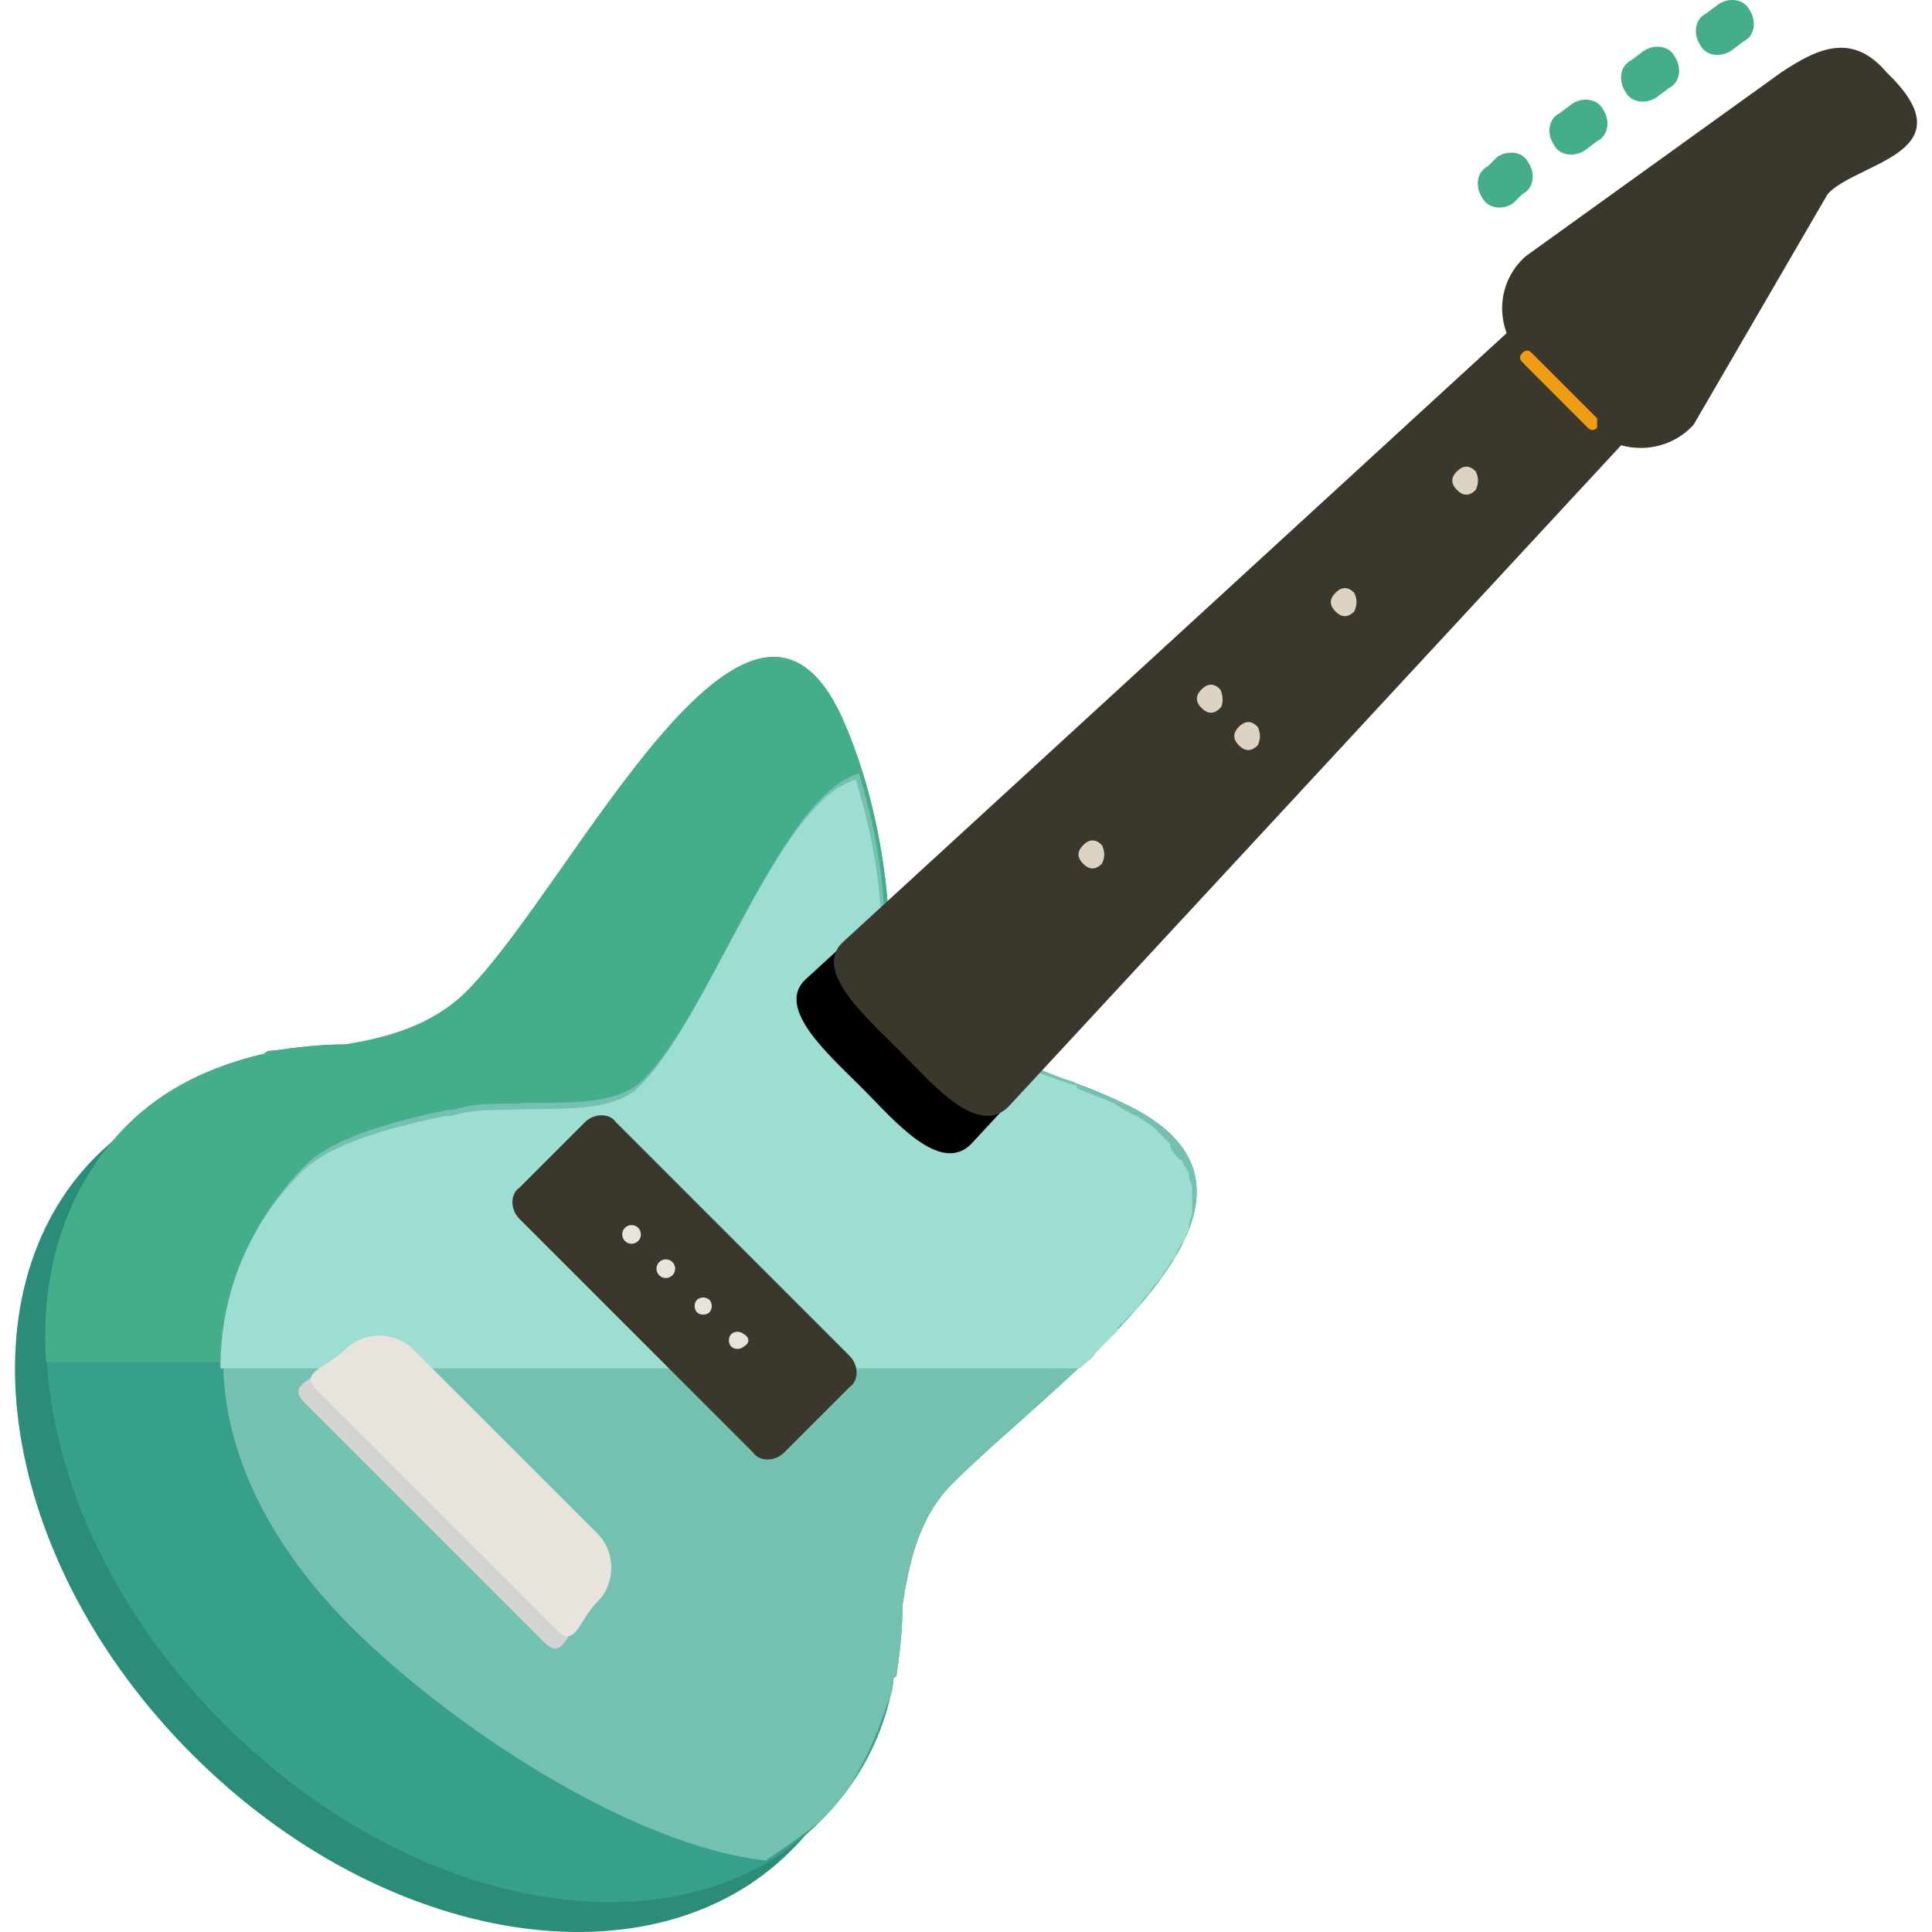
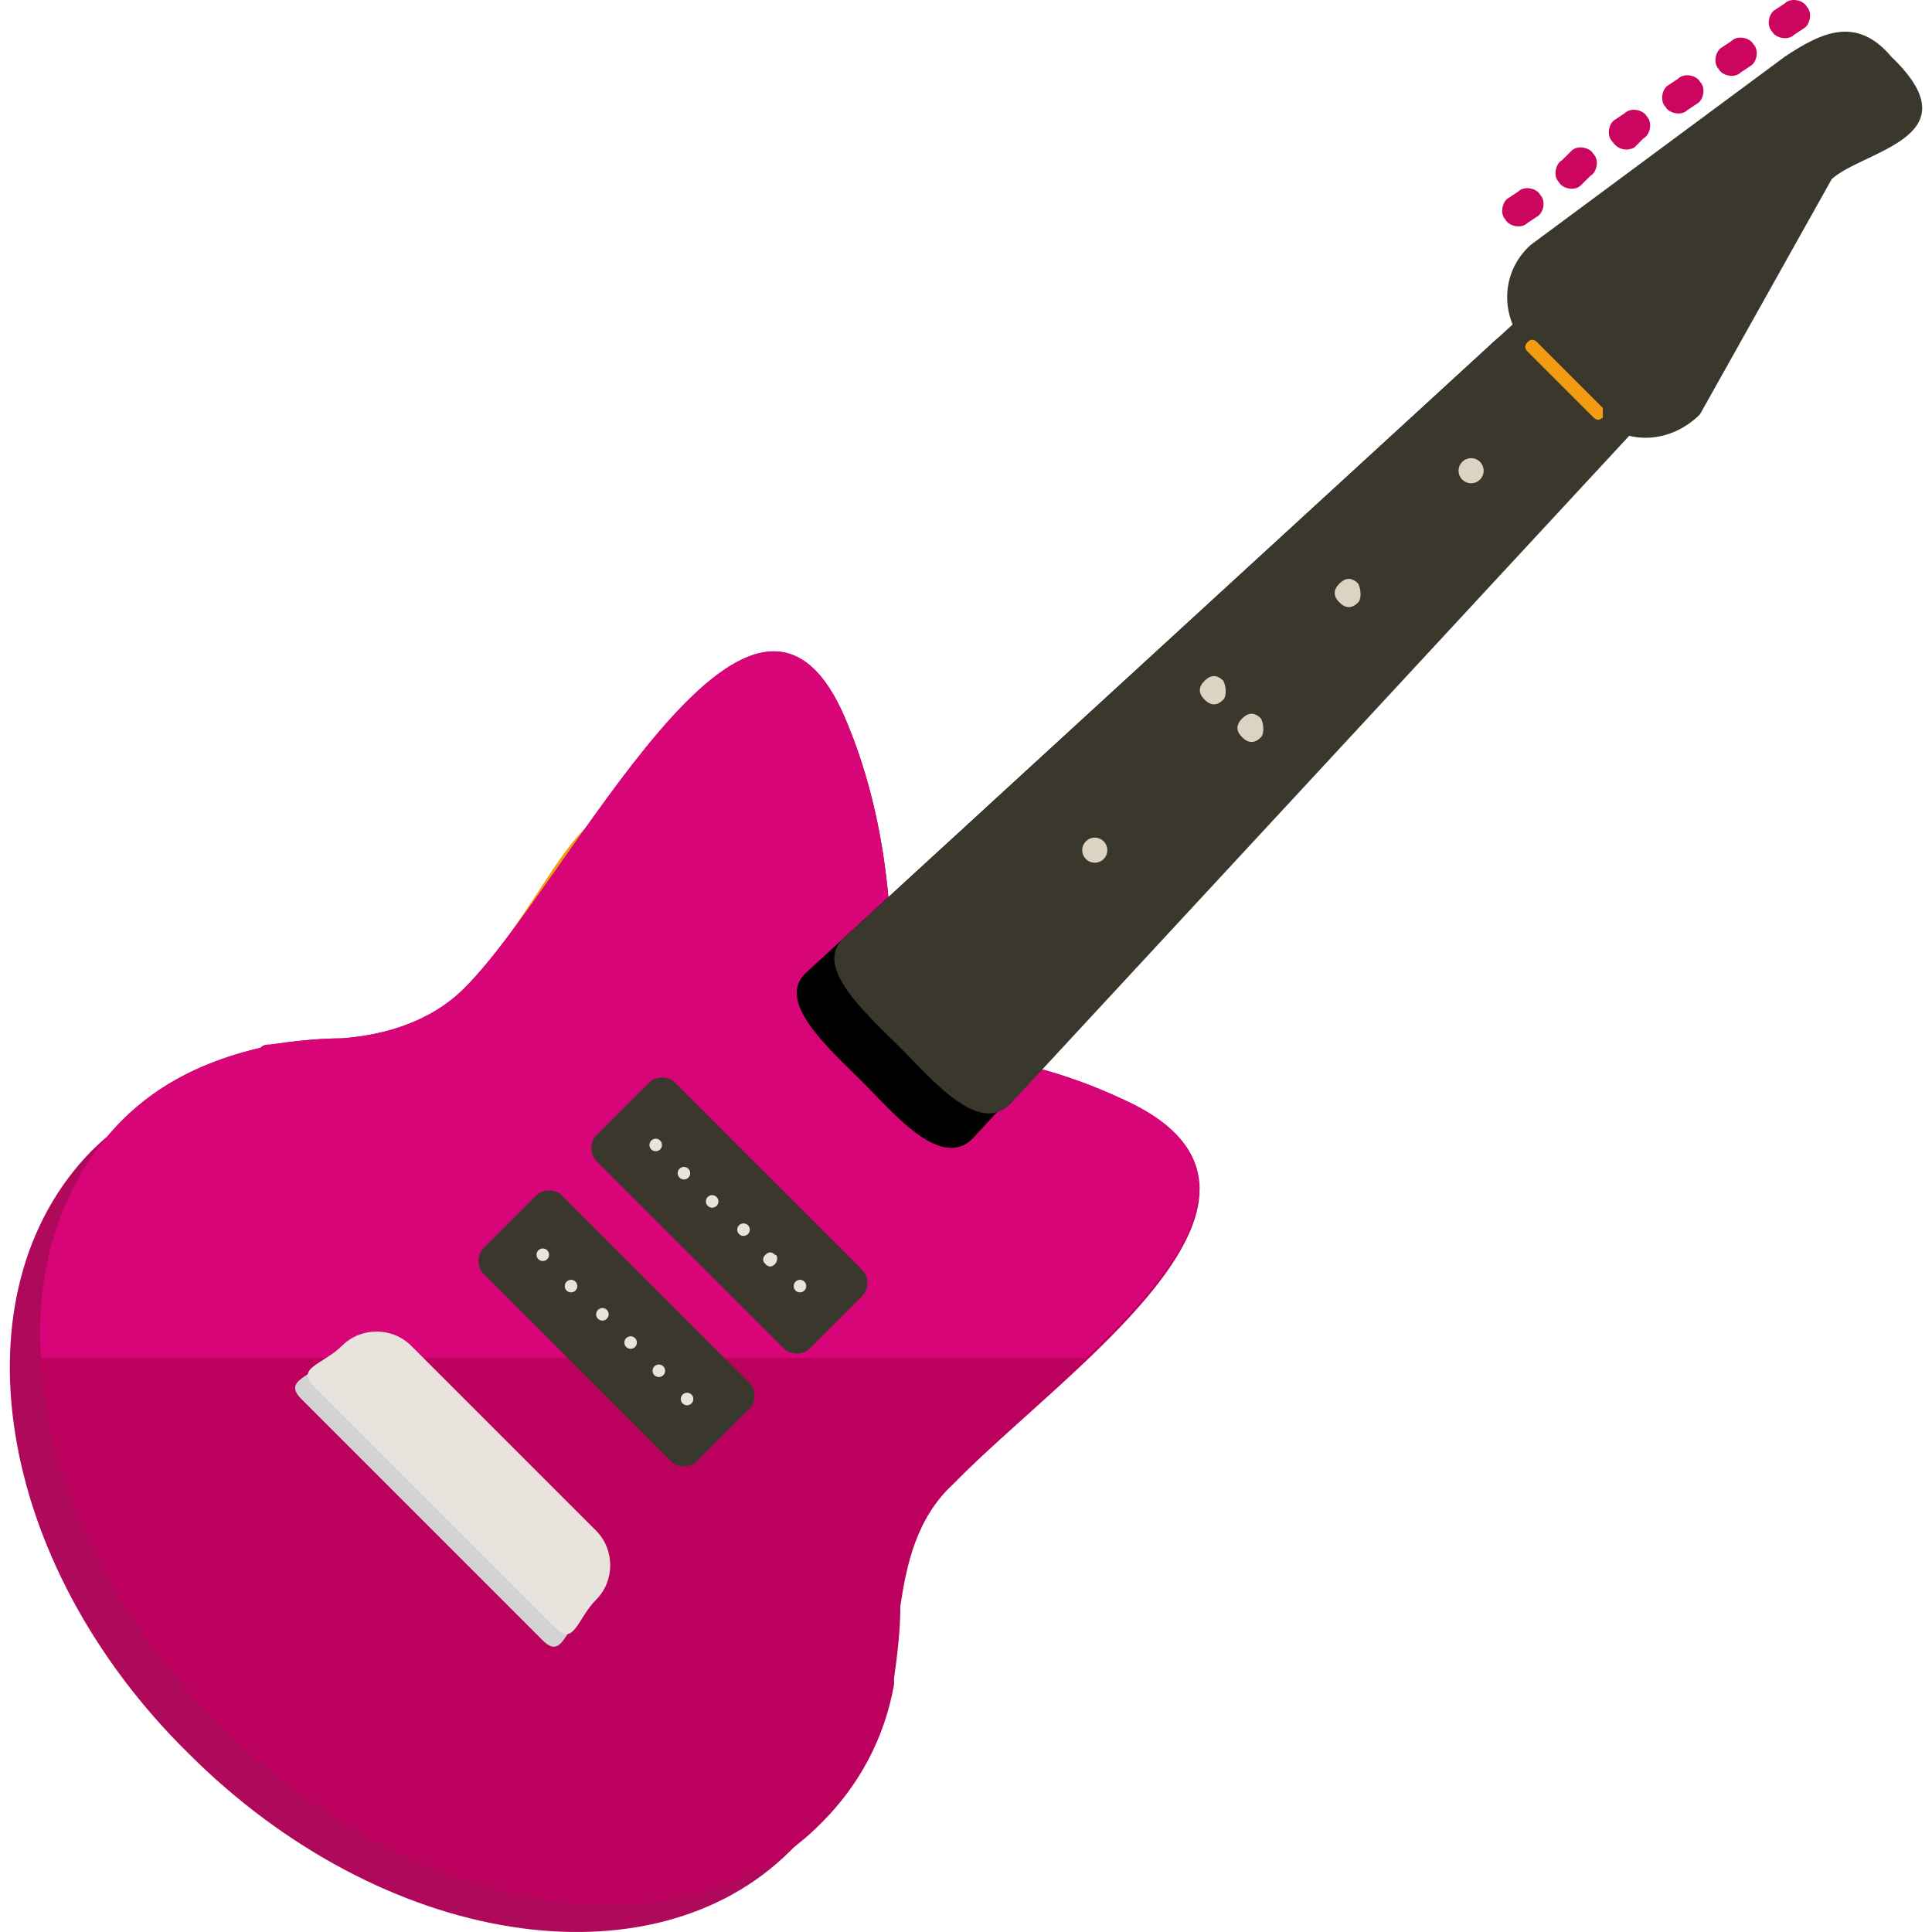
- <svg xmlns="http://www.w3.org/2000/svg" version="1.1" id="Layer_1" x="0px" y="0px" viewBox="0 0 496.214 496.214" style="enable-background:new 0 0 496.214 496.214;" xml:space="preserve">
-   <ellipse transform="matrix(0.7071 -0.7072 0.7072 0.7071 -120.4786 236.4604)" style="fill:#CC055F;" cx="225.165" cy="263.646" rx="20.001" ry="39.202" />
-   <path style="fill:#2A8C79;" d="M203.009,475.451c-35.2,35.2-104,24.8-153.6-24.8c-49.6-49.6-60-118.4-24.8-153.6  s104-24.8,153.6,24.8C227.809,371.451,239.009,440.251,203.009,475.451z" />
-   <path style="fill:#37A08C;" d="M287.009,282.651c-20.8-9.6-41.6-12.8-60-11.2c4-28.8,0.8-60.8-10.4-86.4  c-24-54.4-69.6,42.4-96.8,69.6c-8.8,8.8-20.8,12-31.2,13.6c-6.4,0-12.8,0.8-18.4,1.6c-0.8,0-1.6,0-2.4,0.8  c-13.6,3.2-25.6,8.8-35.2,18.4c-35.2,35.2-24.8,104,24.8,153.6s118.4,60.8,153.6,24.8c9.6-9.6,16-21.6,18.4-35.2  c0-0.8,0-1.6,0.8-1.6c0.8-5.6,1.6-12,1.6-18.4c1.6-10.4,4-22.4,12.8-31.2C272.609,353.051,341.409,306.651,287.009,282.651z" />
-   <path style="fill:#44AD8A;" d="M287.009,282.651c-20.8-9.6-41.6-12.8-60-11.2c4-28.8,0.8-60.8-10.4-86.4  c-24-54.4-69.6,42.4-96.8,69.6c-8.8,8.8-20.8,12-31.2,13.6c-6.4,0-12.8,0.8-18.4,1.6c-0.8,0-1.6,0-2.4,0.8  c-13.6,3.2-25.6,8.8-35.2,18.4c-15.2,15.2-22.4,36.8-20.8,60.8h266.4C303.809,325.851,323.809,299.451,287.009,282.651z" />
-   <path style="fill:#74C1B2;" d="M287.009,282.651c-3.2-1.6-6.4-2.4-9.6-4c-0.8,0-0.8,0-1.6-0.8c-3.2-0.8-6.4-2.4-8.8-3.2l0,0l0,0l0,0  c-6.4,5.6-12.8,9.6-18.4,10.4c0.8-4.8,0.8-8.8,0.8-13.6l0,0c-4-0.8-7.2-0.8-11.2-0.8c-0.8,0-0.8,0-1.6,0c-3.2,0-7.2,0-10.4,0  c0.8-3.2,0.8-6.4,0.8-10.4c0-1.6,0-2.4,0-4c0-0.8,0-0.8,0-1.6c0-0.8,0-1.6,0-1.6c0-0.8,0-1.6,0-2.4c0-1.6,0-3.2,0-4.8  c0-0.8,0-1.6,0-2.4c0-0.8,0-0.8,0-1.6v-0.8c0-2.4,0-4,0-6.4c0-0.8,0-0.8,0-1.6l0,0v-0.8c-0.8-12-3.2-23.2-6.4-33.6l0,0  c-20,5.6-37.6,60.8-55.2,78.4c-7.2,8-24.8,5.6-33.6,6.4c-5.6,0-10.4,0-15.2,1.6c-0.8,0-1.6,0-1.6,0c-11.2,2.4-28.8,6.4-36.8,14.4  c-29.6,30.4-29.6,76.8,12,118.4c24.8,24.8,71.2,56,106.4,60c4.8-3.2,9.6-6.4,14.4-10.4c4-4,7.2-8,9.6-12.8c3.2-5.6,5.6-12,7.2-16.8  c0.8-1.6,1.6-4,1.6-5.6c0-0.8,0-1.6,0.8-1.6c0.8-5.6,1.6-12,1.6-18.4c1.6-10.4,4-22.4,12.8-31.2  C272.609,353.051,341.409,306.651,287.009,282.651z" />
-   <path style="fill:#9EDDD1;" d="M275.809,278.651L275.809,278.651c-3.2-0.8-6.4-2.4-9.6-3.2l0,0l0,0l0,0c-6.4,5.6-12.8,9.6-18.4,10.4  c0.8-4.8,0.8-8.8,0.8-13.6l0,0c-4-0.8-7.2-0.8-11.2-0.8c-0.8,0-0.8,0-1.6,0c-3.2,0-7.2,0-10.4,0c0.8-3.2,0.8-6.4,0.8-10.4  c0-1.6,0-2.4,0-4c0-0.8,0-0.8,0-1.6c0-0.8,0-1.6,0-1.6c0-0.8,0-1.6,0-2.4c0-1.6,0-3.2,0-4.8l0,0c0-0.8,0-1.6,0-1.6  c0-0.8,0-0.8,0-1.6v-0.8c0-2.4,0-4,0-6.4c0-0.8,0-0.8,0-1.6l0,0v-0.8c-0.8-12-3.2-23.2-6.4-33.6l0,0l0,0  c-20,5.6-37.6,60.8-55.2,78.4c-7.2,8-24.8,5.6-33.6,6.4c-5.6,0-10.4,0-15.2,1.6c-0.8,0-1.6,0-1.6,0c-11.2,2.4-28.8,6.4-36.8,14.4  c-13.6,13.6-20.8,31.2-20.8,50.4h220.8l0.8-0.8c0.8-0.8,2.4-1.6,3.2-3.2c0.8-0.8,0.8-0.8,1.6-1.6c1.6-1.6,2.4-2.4,4-4c0,0,0,0,0-0.8  c1.6-1.6,2.4-2.4,4-4l0.8-0.8c0.8-0.8,1.6-2.4,2.4-3.2l0.8-0.8c0.8-1.6,2.4-3.2,3.2-4l0,0c0.8-1.6,1.6-2.4,2.4-4l0.8-0.8  c0.8-0.8,0.8-2.4,1.6-3.2c0,0,0-0.8,0.8-0.8c0.8-1.6,0.8-2.4,1.6-4c0,0,0,0,0-0.8s0.8-2.4,0.8-3.2v-0.8c0-0.8,0-2.4,0-3.2v-0.8  c0-1.6,0-2.4-0.8-4v-0.8c0-0.8-0.8-1.6-1.6-3.2c0,0,0-0.8-0.8-0.8c-0.8-0.8-1.6-1.6-2.4-3.2c0,0,0,0,0-0.8c-0.8-0.8-2.4-2.4-3.2-3.2  l-0.8-0.8c-0.8-0.8-2.4-1.6-3.2-2.4c-0.8,0-0.8-0.8-1.6-0.8c-1.6-0.8-3.2-1.6-5.6-3.2c-3.2-1.6-6.4-2.4-9.6-4  C276.609,278.651,276.609,278.651,275.809,278.651z" />
-   <path d="M249.409,293.851c-8,8-20-6.4-27.2-13.6l-1.6-1.6c-8-8-21.6-20-13.6-27.2l174.4-160c8-8,20-8,27.2,0l1.6,1.6  c7.2,8,7.2,20,0,27.2L249.409,293.851z" />
+ <svg xmlns="http://www.w3.org/2000/svg" version="1.1" id="Layer_1" x="0px" y="0px" viewBox="0 0 492.835 492.835" style="enable-background:new 0 0 492.835 492.835;" xml:space="preserve">
+   <ellipse transform="matrix(0.7071 -0.7071 0.7071 0.7071 -118.4659 234.6796)" style="fill:#CC055F;" cx="224.05" cy="260.341" rx="20" ry="39.2" />
+   <path style="fill:#AF095C;" d="M201.666,472.072c-35.2,35.2-104,24.8-153.6-24.8c-49.6-48.8-60-117.6-24.8-153.6  c35.2-35.2,104-24.8,153.6,24.8S237.666,436.872,201.666,472.072z" />
+   <path style="fill:#F29C11;" d="M199.266,333.672c-28,28-84.8-6.4-123.2-44.8s14.4-8.8,42.4-36.8s30.4-69.6,68.8-31.2  C225.666,259.272,227.266,305.672,199.266,333.672z" />
+   <path style="fill:#BC005E;" d="M285.666,280.072c-20.8-9.6-41.6-12.8-60-11.2c4-28.8,0.8-60.8-10.4-86.4  c-24-54.4-69.6,42.4-96.8,69.6c-8.8,8.8-20.8,12-31.2,12.8c-6.4,0-12.8,0.8-18.4,1.6c-0.8,0-1.6,0-2.4,0.8  c-13.6,3.2-25.6,8.8-35.2,18.4c-36,36-24.8,104.8,24.8,154.4s118.4,60.8,153.6,24.8c9.6-9.6,16-21.6,18.4-35.2c0-0.8,0-1.6,0-1.6  c0.8-5.6,1.6-12,1.6-18.4c1.6-10.4,4-22.4,13.6-31.2C271.266,349.672,340.066,304.072,285.666,280.072z" />
+   <path style="fill:#D80579;" d="M285.666,280.072c-20.8-9.6-41.6-12.8-60-11.2c4-28.8,0.8-60.8-10.4-86.4  c-24-54.4-69.6,42.4-96.8,69.6c-8.8,8.8-20.8,12-31.2,12.8c-6.4,0-12.8,0.8-18.4,1.6c-0.8,0-1.6,0-2.4,0.8  c-13.6,3.2-25.6,8.8-35.2,18.4c-15.2,15.2-22.4,36.8-20.8,60.8h266.4C302.466,322.472,322.466,296.072,285.666,280.072z" />
+   <path d="M248.066,290.472c-8,8-20-6.4-27.2-13.6l-1.6-1.6c-8-8-21.6-20-13.6-27.2l174.4-160c8-8,20-8,27.2,0l1.6,1.6  c8,8,8,20,0,27.2L248.066,290.472z" />
  <g>
-     <path style="fill:#3A382D;" d="M259.009,284.251c-8,8-20-6.4-27.2-13.6l-1.6-1.6c-8-8-21.6-20-13.6-27.2l174.4-160c8-8,20-8,27.2,0   l1.6,1.6c7.2,8,7.2,20,0,27.2L259.009,284.251z" />
-     <path style="fill:#3A382D;" d="M435.009,109.051c-7.2,8-20,8-27.2,0l-16-16c-8-8-8-20,0-27.2l65.6-47.2c9.6-6.4,18.4-10.4,27.2,0   l1.6,1.6c18.4,19.2-9.6,21.6-16.8,29.6L435.009,109.051z" />
+     <path style="fill:#3A382D;" d="M257.666,281.672c-8,8-20-6.4-27.2-13.6l-1.6-1.6c-8-8-21.6-20-13.6-27.2l174.4-160c8-8,20-8,27.2,0   l1.6,1.6c7.2,8,7.2,20,0,27.2L257.666,281.672z" />
+     <path style="fill:#3A382D;" d="M433.666,105.672c-8,8-20,8-27.2,0l-16-16c-8-8-8-20,0-27.2l64.8-48c9.6-6.4,18.4-10.4,27.2,0   l1.6,1.6c18.4,19.2-8.8,22.4-16.8,29.6L433.666,105.672z" />
  </g>
-   <path style="fill:#D3D3D3;" d="M150.209,414.651c-4.8,4.8-5.6,12-10.4,7.2l-61.6-61.6c-4.8-4.8,2.4-5.6,7.2-10.4l0,0  c4.8-4.8,12.8-4.8,17.6,0l47.2,47.2C155.009,401.851,155.009,409.851,150.209,414.651L150.209,414.651z" />
-   <path style="fill:#E8E3DD;" d="M153.409,411.451c-4.8,4.8-5.6,12-10.4,7.2l-61.6-61.6c-4.8-4.8,2.4-5.6,7.2-10.4l0,0  c4.8-4.8,12.8-4.8,17.6,0l47.2,47.2C158.209,398.651,158.209,406.651,153.409,411.451L153.409,411.451z" />
+   <path style="fill:#D3D3D3;" d="M148.866,411.272c-4.8,4.8-5.6,12-10.4,7.2l-61.6-61.6c-4.8-4.8,2.4-5.6,7.2-10.4l0,0  c4.8-4.8,12.8-4.8,17.6,0l47.2,47.2C153.666,399.272,153.666,406.472,148.866,411.272L148.866,411.272z" />
+   <path style="fill:#E8E3DD;" d="M152.066,408.072c-4.8,4.8-5.6,12-10.4,7.2l-61.6-61.6c-4.8-4.8,2.4-5.6,7.2-10.4l0,0  c4.8-4.8,12.8-4.8,17.6,0l47.2,47.2C156.866,395.272,156.866,403.272,152.066,408.072L152.066,408.072z" />
  <g>
-     <path style="fill:#44AD8A;" d="M444.609,13.051c-2.4,1.6-6.4,1.6-8-1.6l0,0c-1.6-2.4-1.6-6.4,1.6-8l3.2-2.4c2.4-1.6,6.4-1.6,8,1.6   l0,0c1.6,2.4,1.6,6.4-1.6,8L444.609,13.051z" />
-     <path style="fill:#44AD8A;" d="M425.409,25.051c-2.4,1.6-6.4,1.6-8-1.6l0,0c-1.6-2.4-1.6-6.4,1.6-8l3.2-2.4c2.4-1.6,6.4-1.6,8,1.6   l0,0c1.6,2.4,1.6,6.4-1.6,8L425.409,25.051z" />
-     <path style="fill:#44AD8A;" d="M407.009,38.651c-2.4,1.6-6.4,1.6-8-1.6l0,0c-1.6-2.4-1.6-6.4,1.6-8l3.2-2.4c2.4-1.6,6.4-1.6,8,1.6   l0,0c1.6,2.4,1.6,6.4-1.6,8L407.009,38.651z" />
-     <path style="fill:#44AD8A;" d="M388.609,52.251c-2.4,1.6-6.4,1.6-8-1.6l0,0c-1.6-2.4-1.6-6.4,1.6-8l2.4-2.4c2.4-1.6,6.4-1.6,8,1.6   l0,0c1.6,2.4,1.6,6.4-1.6,8L388.609,52.251z" />
+     <path style="fill:#CC055F;" d="M457.666,8.872c-1.6,1.6-4.8,0.8-5.6-0.8l0,0c-1.6-1.6-0.8-4.8,0.8-5.6l2.4-1.6   c1.6-1.6,4.8-0.8,5.6,0.8l0,0c1.6,1.6,0.8,4.8-0.8,5.6L457.666,8.872z" />
+     <path style="fill:#CC055F;" d="M444.066,18.472c-1.6,1.6-4.8,0.8-5.6-0.8l0,0c-1.6-1.6-0.8-4.8,0.8-5.6l2.4-1.6   c1.6-1.6,4.8-0.8,5.6,0.8l0,0c1.6,1.6,0.8,4.8-0.8,5.6L444.066,18.472z" />
+     <path style="fill:#CC055F;" d="M430.466,28.072c-1.6,1.6-4.8,0.8-5.6-0.8l0,0c-1.6-1.6-0.8-4.8,0.8-5.6l2.4-1.6   c1.6-1.6,4.8-0.8,5.6,0.8l0,0c1.6,1.6,0.8,4.8-0.8,5.6L430.466,28.072z" />
+     <path style="fill:#CC055F;" d="M416.866,37.672c-1.6,0.8-4,0.8-5.6-1.6l0,0c-1.6-1.6-0.8-4.8,0.8-5.6l2.4-1.6   c1.6-1.6,4.8-0.8,5.6,0.8l0,0c1.6,1.6,0.8,4.8-0.8,5.6L416.866,37.672z" />
+     <path style="fill:#CC055F;" d="M403.266,47.272c-1.6,1.6-4.8,0.8-5.6-0.8l0,0c-1.6-1.6-0.8-4.8,0.8-5.6l2.4-2.4   c1.6-1.6,4.8-0.8,5.6,0.8l0,0c1.6,1.6,0.8,4.8-0.8,5.6L403.266,47.272z" />
+     <path style="fill:#CC055F;" d="M389.666,56.872c-1.6,1.6-4.8,0.8-5.6-0.8l0,0c-1.6-1.6-0.8-4.8,0.8-5.6l2.4-1.6   c1.6-1.6,4.8-0.8,5.6,0.8l0,0c1.6,1.6,0.8,4.8-0.8,5.6L389.666,56.872z" />
  </g>
-   <path style="fill:#F29C11;" d="M410.209,109.851c-0.8,0.8-1.6,0.8-2.4,0l-16.8-16.8c-0.8-0.8-0.8-1.6,0-2.4l0,0  c0.8-0.8,1.6-0.8,2.4,0l16.8,16.8C410.209,108.251,410.209,109.051,410.209,109.851L410.209,109.851z" />
+   <path style="fill:#F29C11;" d="M408.866,106.472c-0.8,0.8-1.6,0.8-2.4,0l-16.8-16.8c-0.8-0.8-0.8-1.6,0-2.4l0,0  c0.8-0.8,1.6-0.8,2.4,0l16.8,16.8C408.866,104.872,408.866,105.672,408.866,106.472L408.866,106.472z" />
  <g>
-     <path style="fill:#DDD3C3;" d="M379.009,125.851c-1.6,1.6-3.2,1.6-4.8,0c-1.6-1.6-1.6-3.2,0-4.8c1.6-1.6,3.2-1.6,4.8,0   C379.809,122.651,379.809,124.251,379.009,125.851z" />
-     <path style="fill:#DDD3C3;" d="M347.809,157.051c-1.6,1.6-3.2,1.6-4.8,0c-1.6-1.6-1.6-3.2,0-4.8s3.2-1.6,4.8,0   C348.609,153.851,348.609,155.451,347.809,157.051z" />
-     <path style="fill:#DDD3C3;" d="M283.009,221.851c-1.6,1.6-3.2,1.6-4.8,0c-1.6-1.6-1.6-3.2,0-4.8s3.2-1.6,4.8,0   C283.809,218.651,283.809,220.251,283.009,221.851z" />
-     <path style="fill:#DDD3C3;" d="M313.409,181.851c-1.6,1.6-3.2,1.6-4.8,0c-1.6-1.6-1.6-3.2,0-4.8s3.2-1.6,4.8,0   C314.209,178.651,314.209,181.051,313.409,181.851z" />
-     <path style="fill:#DDD3C3;" d="M323.009,191.451c-1.6,1.6-3.2,1.6-4.8,0c-1.6-1.6-1.6-3.2,0-4.8s3.2-1.6,4.8,0   C323.809,188.251,323.809,189.851,323.009,191.451z" />
+     <circle style="fill:#DDD3C3;" cx="375.266" cy="120.072" r="3.2" />
+     <path style="fill:#DDD3C3;" d="M346.466,153.672c-1.6,1.6-3.2,1.6-4.8,0c-1.6-1.6-1.6-3.2,0-4.8s3.2-1.6,4.8,0   C347.266,150.472,347.266,152.872,346.466,153.672z" />
+     <circle style="fill:#DDD3C3;" cx="279.266" cy="216.872" r="3.2" />
+     <path style="fill:#DDD3C3;" d="M312.066,178.472c-1.6,1.6-3.2,1.6-4.8,0c-1.6-1.6-1.6-3.2,0-4.8s3.2-1.6,4.8,0   C312.866,175.272,312.866,177.672,312.066,178.472z" />
+     <path style="fill:#DDD3C3;" d="M321.666,188.072c-1.6,1.6-3.2,1.6-4.8,0c-1.6-1.6-1.6-3.2,0-4.8s3.2-1.6,4.8,0   C322.466,184.872,322.466,187.272,321.666,188.072z" />
  </g>
-   <path style="fill:#3A382D;" d="M201.409,373.051c-2.4,2.4-6.4,2.4-8,0l-60-60c-2.4-2.4-2.4-6.4,0-8l16.8-16.8c2.4-2.4,6.4-2.4,8,0  l60,60c2.4,2.4,2.4,6.4,0,8L201.409,373.051z" />
+   <path style="fill:#3A382D;" d="M177.666,372.872c-1.6,1.6-4.8,1.6-6.4,0l-48-48c-1.6-1.6-1.6-4.8,0-6.4l13.6-13.6  c1.6-1.6,4.8-1.6,6.4,0l48,48c1.6,1.6,1.6,4.8,0,6.4L177.666,372.872z" />
  <g>
-     <circle style="fill:#E8E3DD;" cx="162.209" cy="317.051" r="2.4" />
-     <circle style="fill:#E8E3DD;" cx="171.009" cy="325.851" r="2.4" />
-     <path style="fill:#E8E3DD;" d="M182.209,337.051c-0.8,0.8-2.4,0.8-3.2,0s-0.8-2.4,0-3.2c0.8-0.8,2.4-0.8,3.2,0   C183.009,334.651,183.009,336.251,182.209,337.051z" />
-     <path style="fill:#E8E3DD;" d="M191.009,345.851c-0.8,0.8-2.4,0.8-3.2,0s-0.8-2.4,0-3.2c0.8-0.8,2.4-0.8,3.2,0   C192.609,343.451,192.609,345.051,191.009,345.851z" />
+     <circle style="fill:#E8E3DD;" cx="138.466" cy="320.072" r="1.6" />
+     <circle style="fill:#E8E3DD;" cx="145.666" cy="328.072" r="1.6" />
+     <circle style="fill:#E8E3DD;" cx="153.666" cy="335.272" r="1.6" />
+     <circle style="fill:#E8E3DD;" cx="160.866" cy="342.472" r="1.6" />
+     <circle style="fill:#E8E3DD;" cx="168.066" cy="349.672" r="1.6" />
+     <circle style="fill:#E8E3DD;" cx="175.266" cy="356.872" r="1.6" />
+   </g>
+   <path style="fill:#3A382D;" d="M206.466,344.072c-1.6,1.6-4.8,1.6-6.4,0l-48-48c-1.6-1.6-1.6-4.8,0-6.4l13.6-13.6  c1.6-1.6,4.8-1.6,6.4,0l48,48c1.6,1.6,1.6,4.8,0,6.4L206.466,344.072z" />
+   <g>
+     <circle style="fill:#E8E3DD;" cx="167.266" cy="292.072" r="1.6" />
+     <circle style="fill:#E8E3DD;" cx="174.466" cy="299.272" r="1.6" />
+     <circle style="fill:#E8E3DD;" cx="181.666" cy="306.472" r="1.6" />
+     <circle style="fill:#E8E3DD;" cx="189.666" cy="313.672" r="1.6" />
+     <path style="fill:#E8E3DD;" d="M197.666,322.472c-0.8,0.8-1.6,0.8-2.4,0c-0.8-0.8-0.8-1.6,0-2.4s1.6-0.8,2.4,0   C198.466,320.072,198.466,321.672,197.666,322.472z" />
+     <circle style="fill:#E8E3DD;" cx="204.066" cy="328.072" r="1.6" />
  </g>
  <g>
</g>
  <g>
</g>
  <g>
</g>
  <g>
</g>
  <g>
</g>
  <g>
</g>
  <g>
</g>
  <g>
</g>
  <g>
</g>
  <g>
</g>
  <g>
</g>
  <g>
</g>
  <g>
</g>
  <g>
</g>
  <g>
</g>
</svg>
